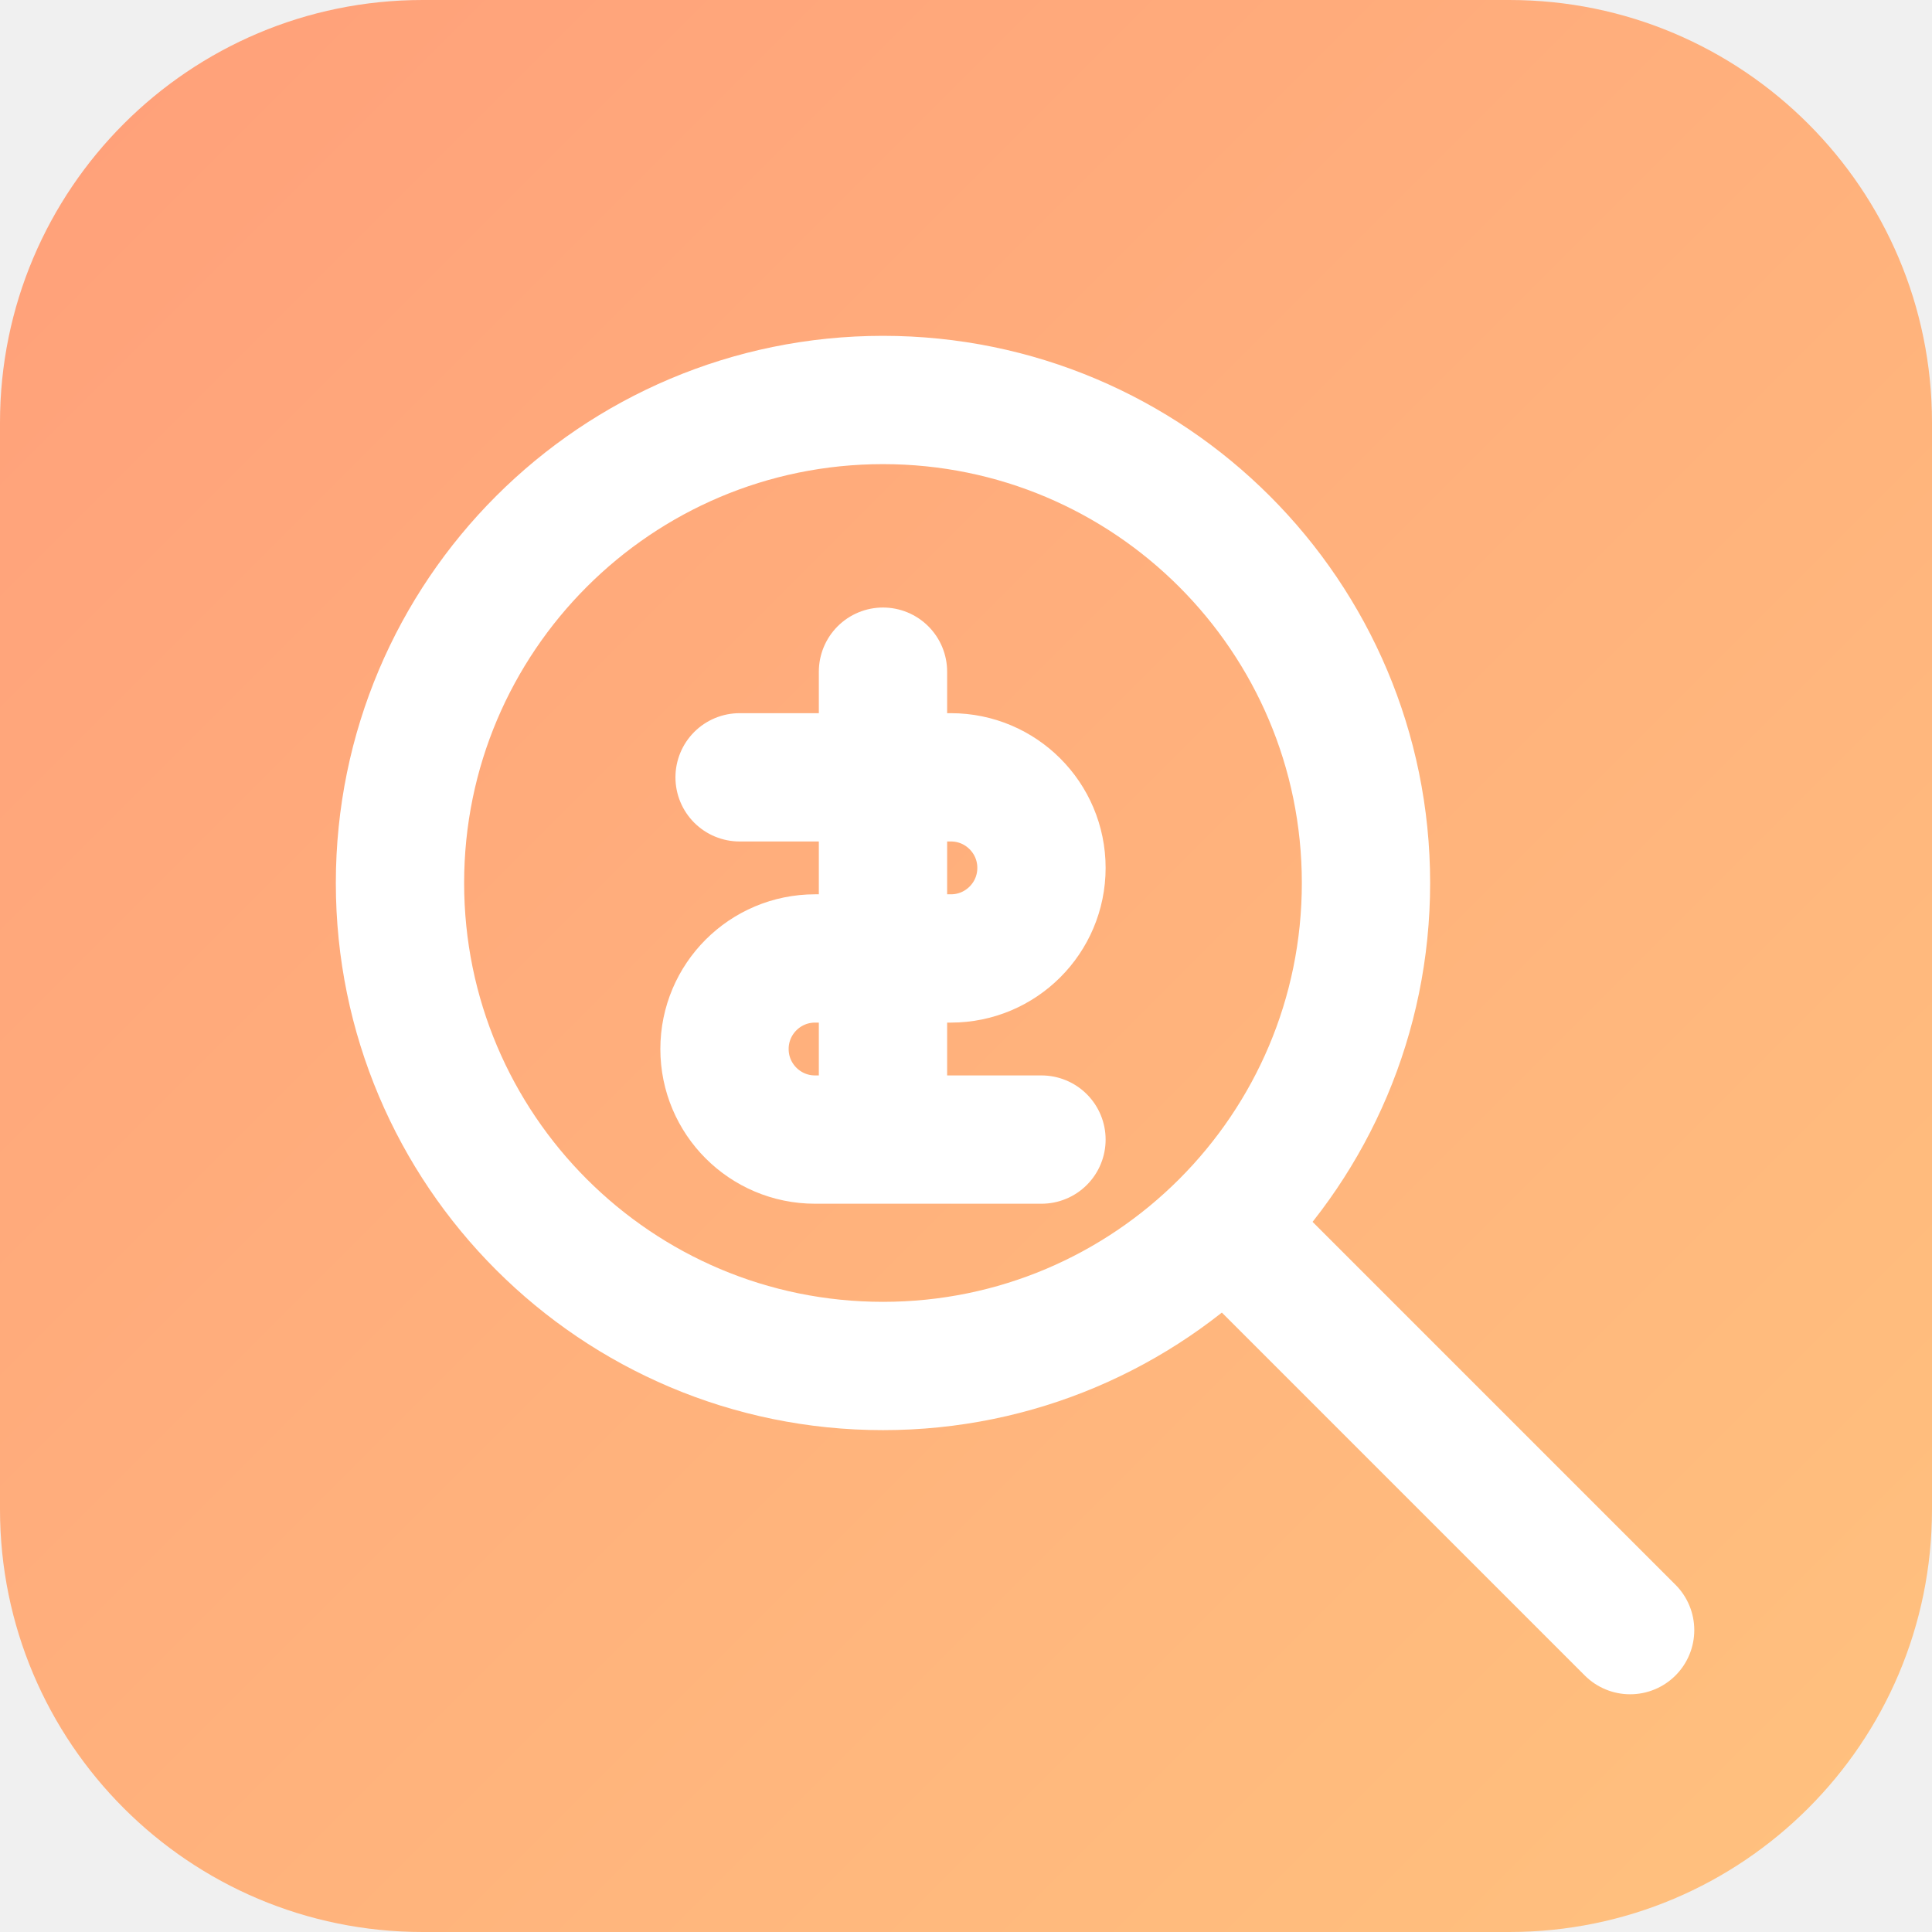
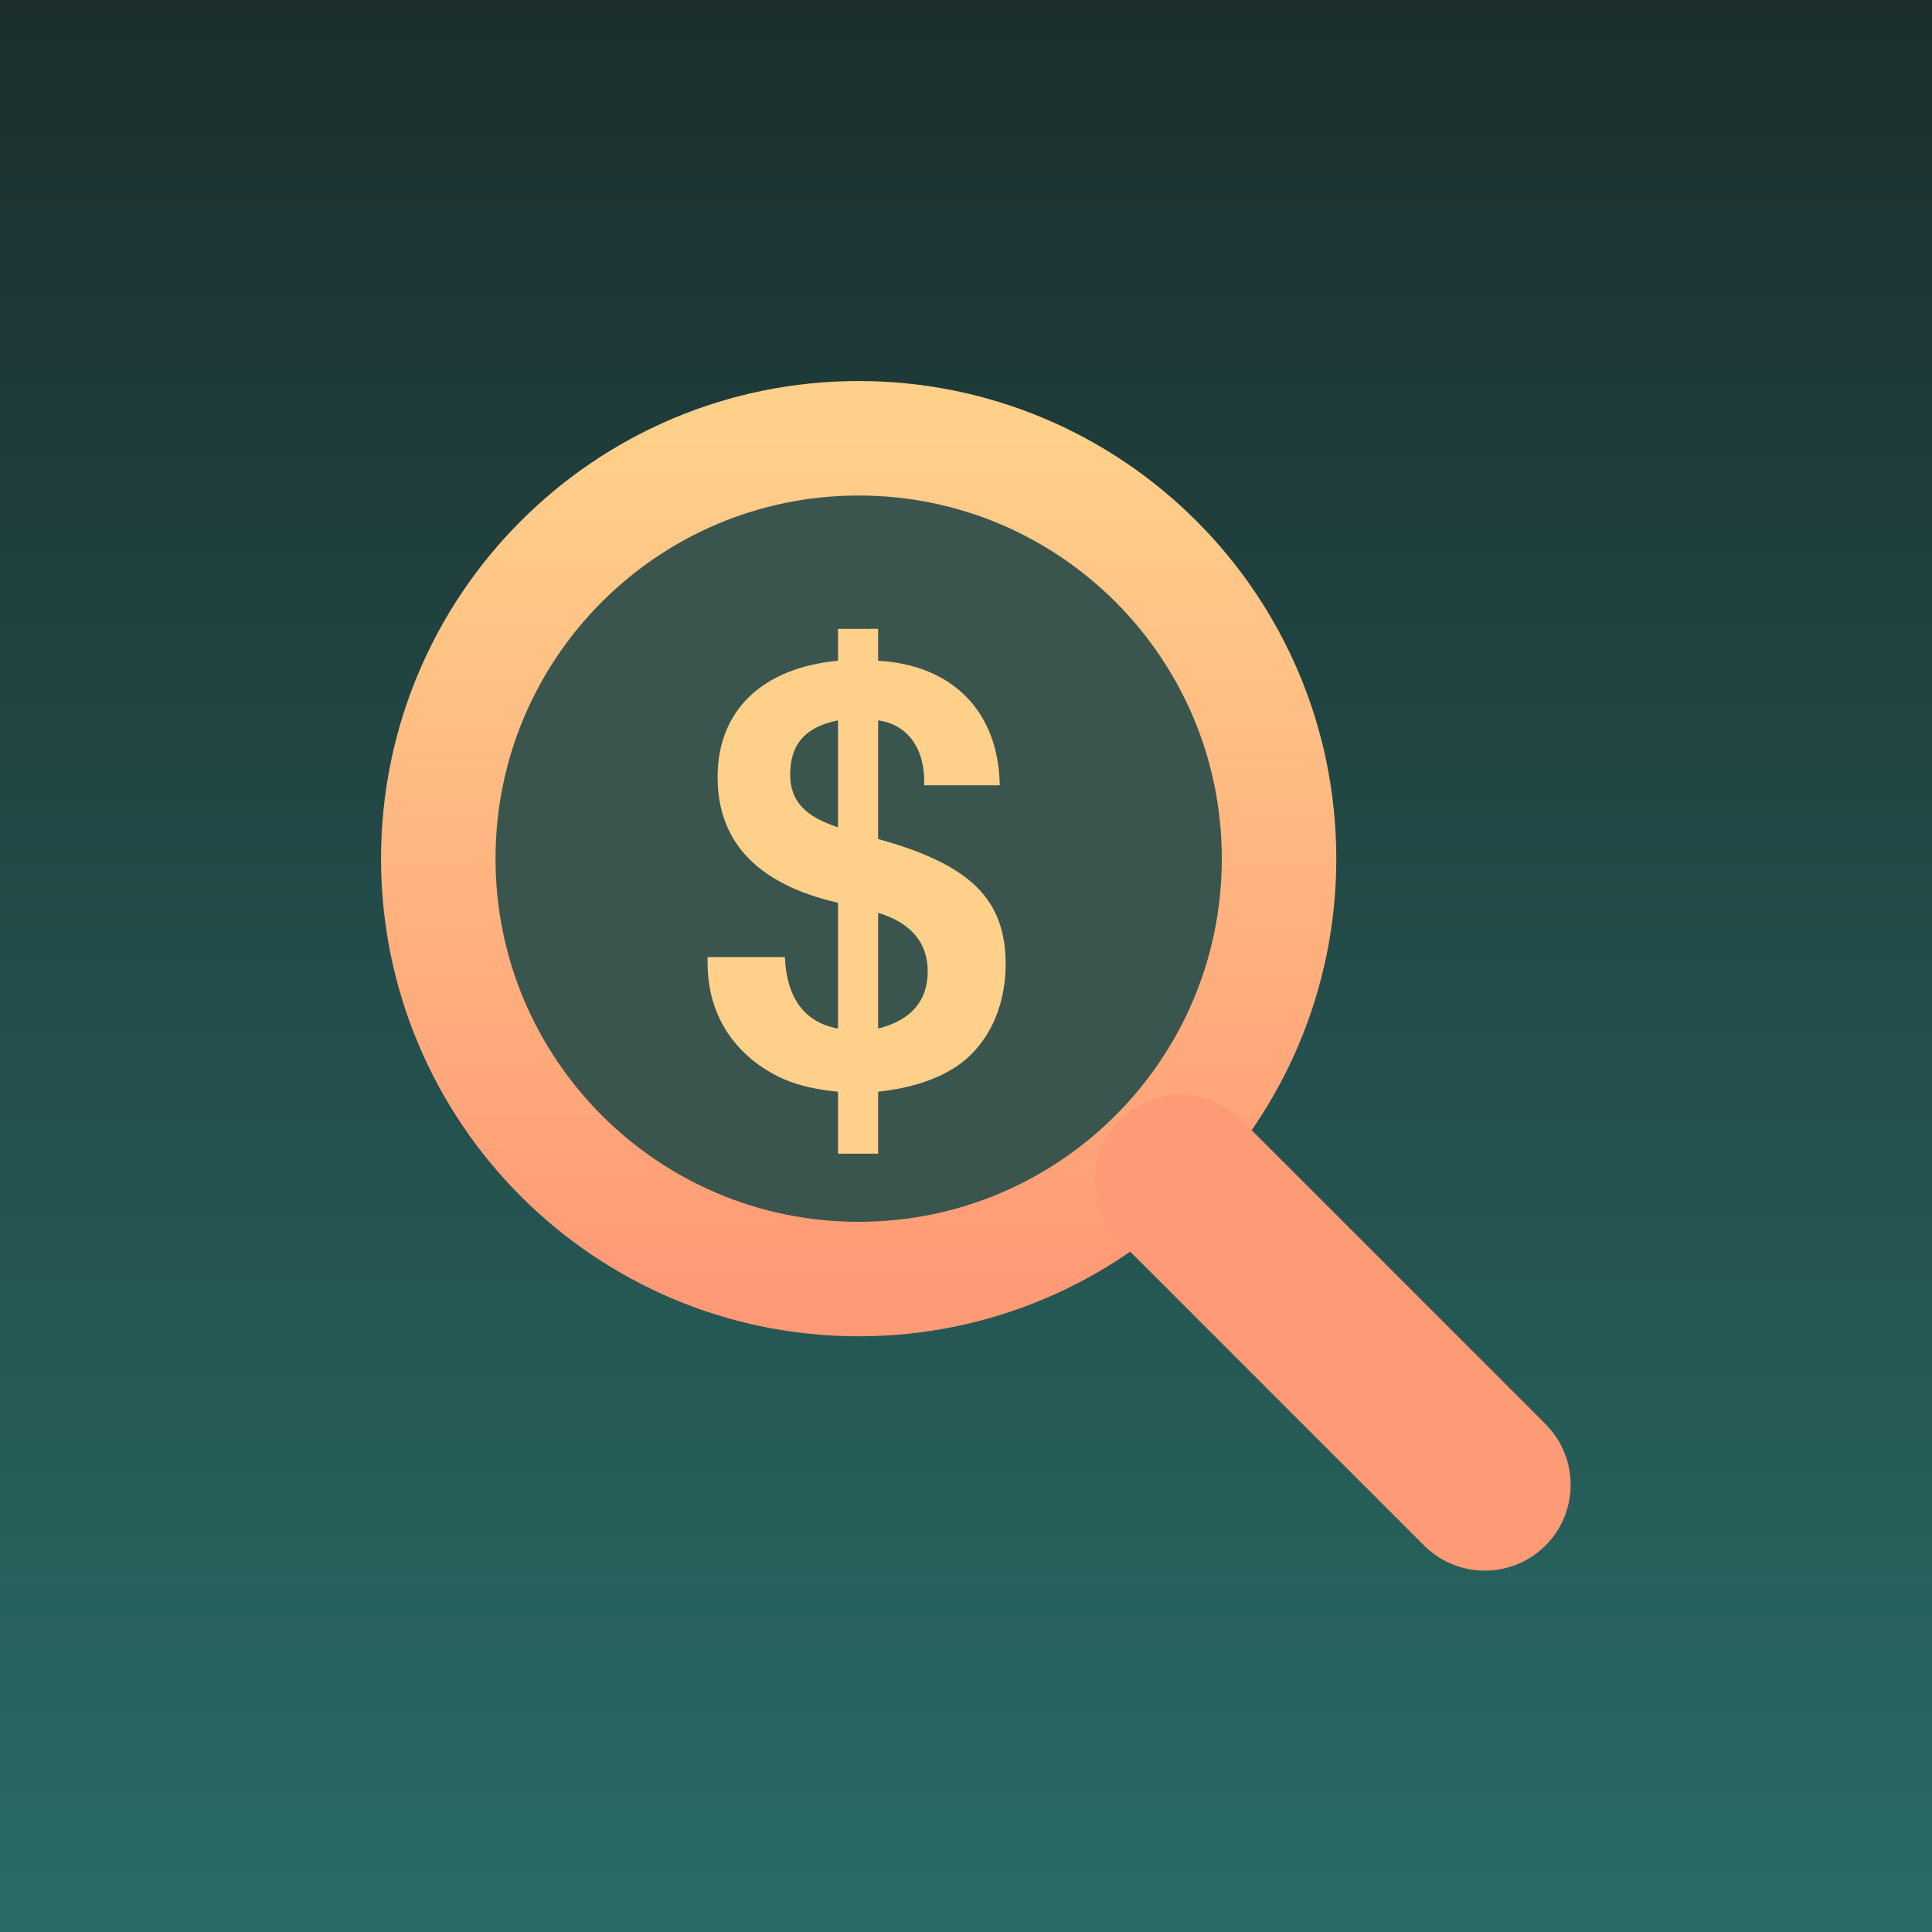
- <svg xmlns="http://www.w3.org/2000/svg" viewBox="0 0 512 512">
+ <svg xmlns="http://www.w3.org/2000/svg" viewBox="0 0 1080 1080">
  <defs>
-     <linearGradient id="g" x1="0" y1="0" x2="1" y2="1">
-       <stop offset="0" stop-color="#FF9F7A" />
-       <stop offset="1" stop-color="#FFC27E" />
+     <linearGradient id="bg" x1="0" y1="0" x2="0" y2="1">
+       <stop offset="0" stop-color="#1B2E2D" />
+       <stop offset="1" stop-color="#2A6B66" />
+     </linearGradient>
+     <linearGradient id="ring" x1="0" y1="0" x2="0" y2="1">
+       <stop offset="0" stop-color="#FFD08A" />
+       <stop offset="1" stop-color="#FF9A76" />
    </linearGradient>
  </defs>
-   <rect width="512" height="512" rx="112" fill="url(#g)" />
-   <g fill="none" stroke="#fff" stroke-width="34" stroke-linecap="round" stroke-linejoin="round">
-     <circle cx="234" cy="234" r="128" />
-     <path d="M432 432l-96-96" />
-     <path d="M234 178v112M196 206h56a24 24 0 010 48h-36a24 24 0 000 48h60" />
-   </g>
+   <rect width="1080" height="1080" fill="url(#bg)" />
+   <circle cx="480" cy="480" r="235" fill="#3A554D" stroke="url(#ring)" stroke-width="64" />
+   <line x1="660" y1="660" x2="830" y2="830" stroke="#FF9A76" stroke-width="96" stroke-linecap="round" />
+   <text x="480" y="488" text-anchor="middle" dominant-baseline="middle" font-family="Helvetica, Arial, sans-serif" font-weight="700" font-size="330" fill="#FFD08A">$</text>
</svg>
